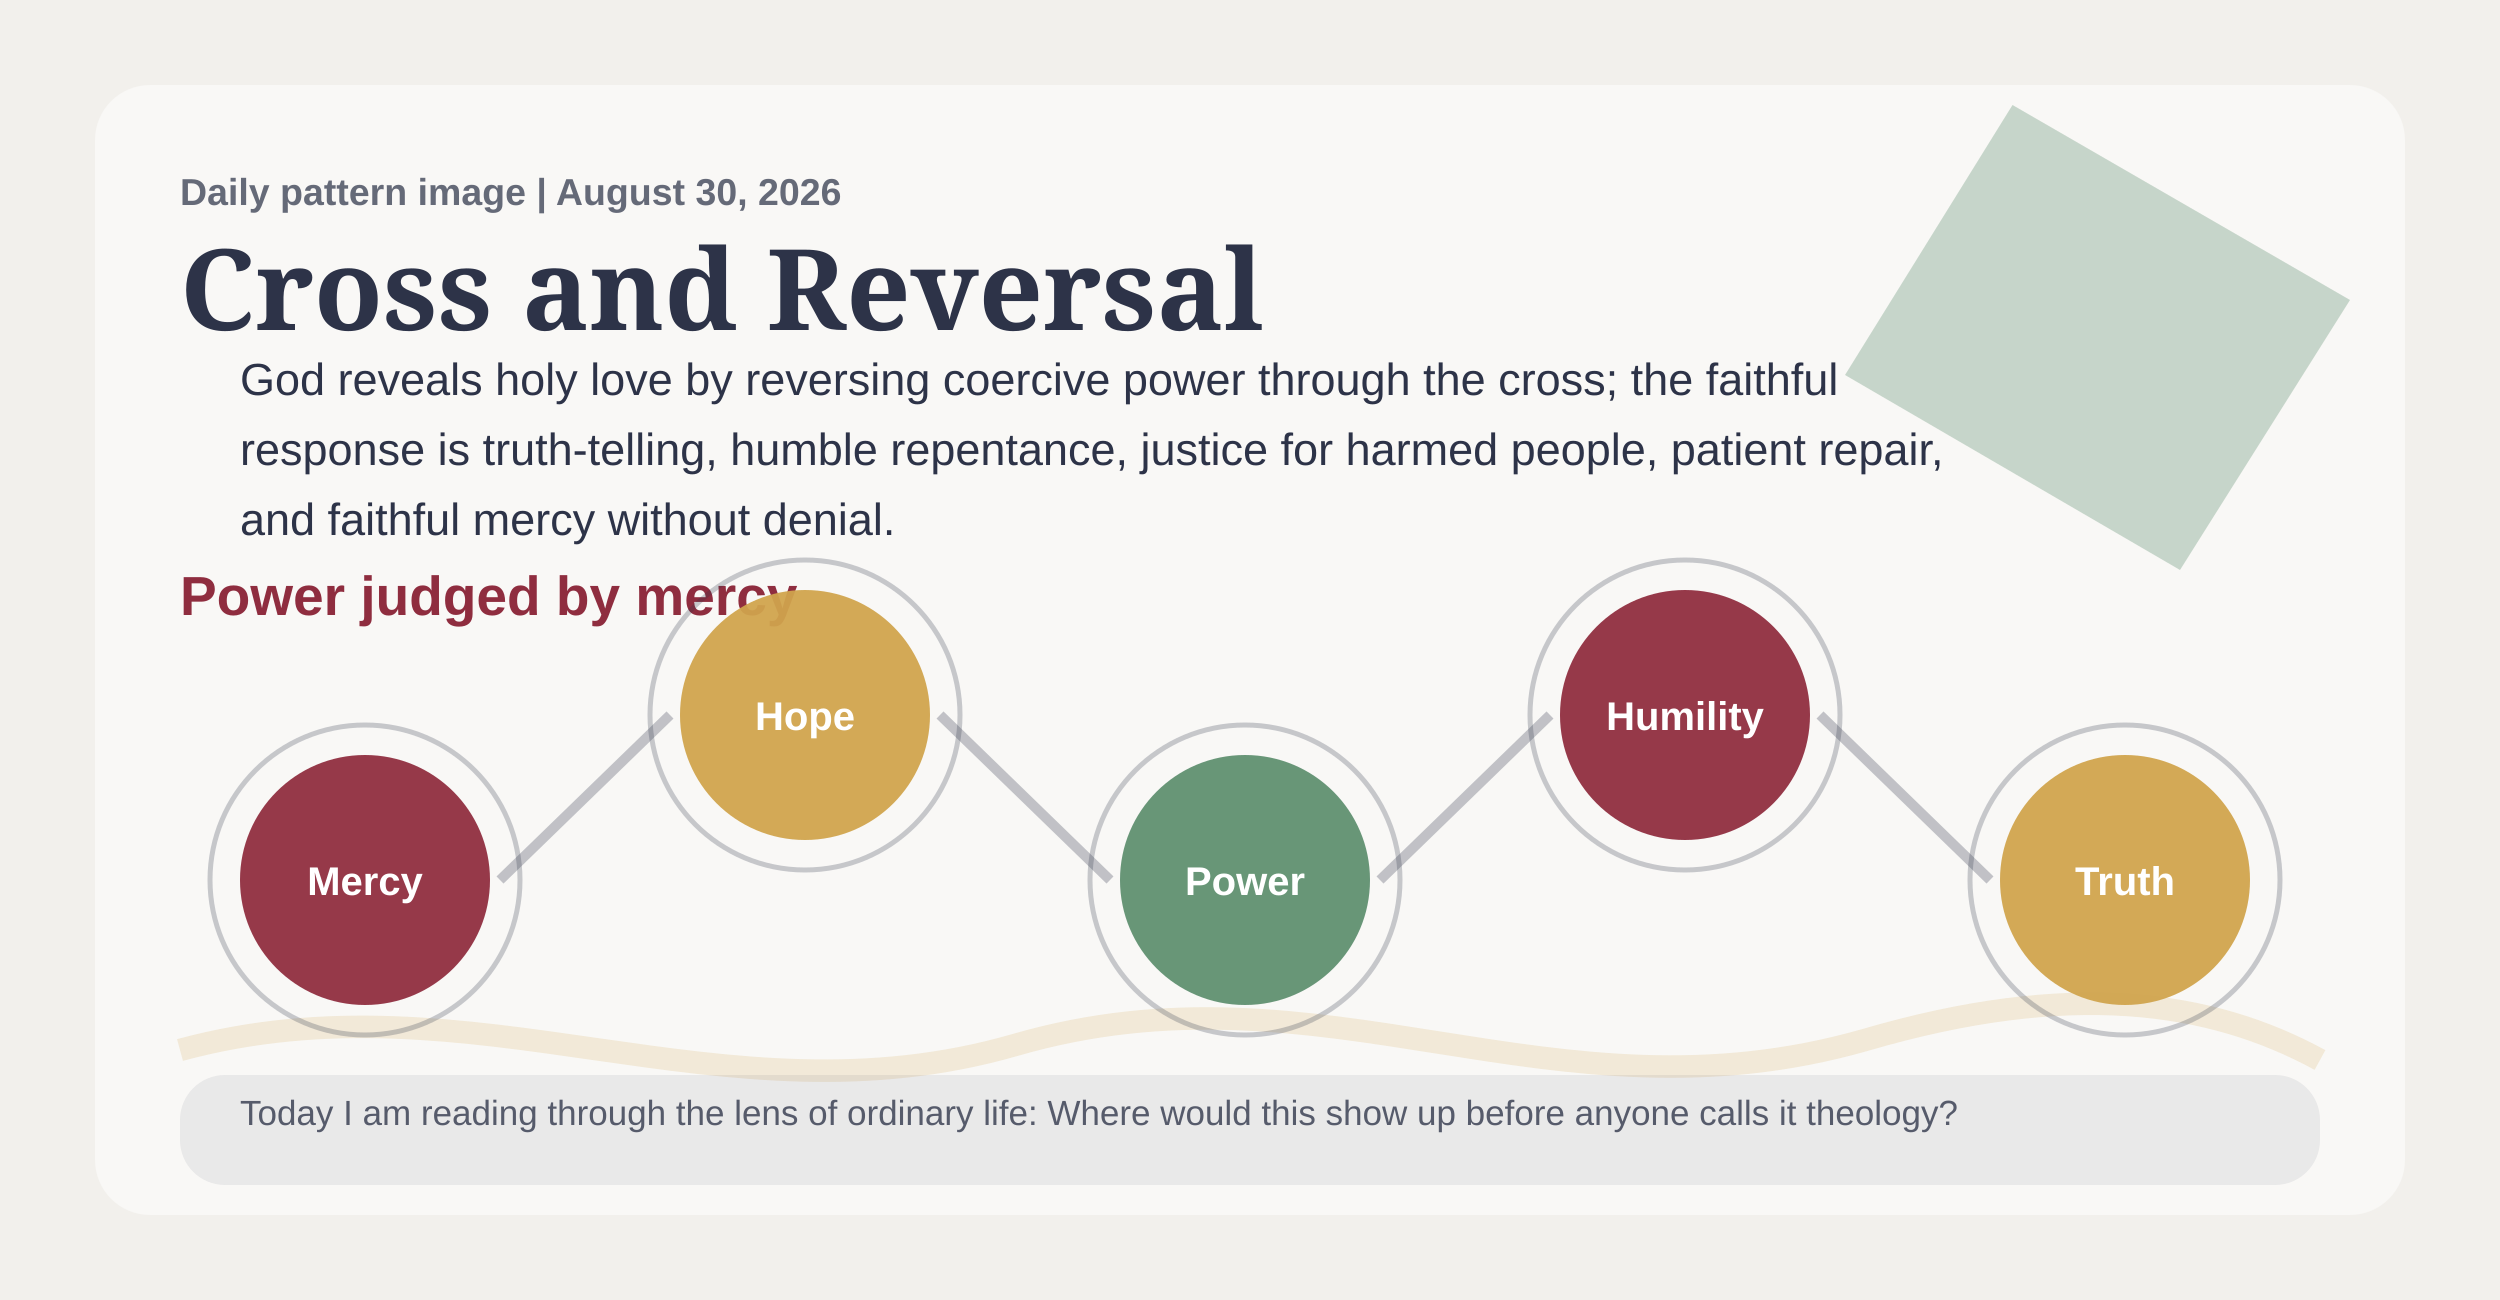
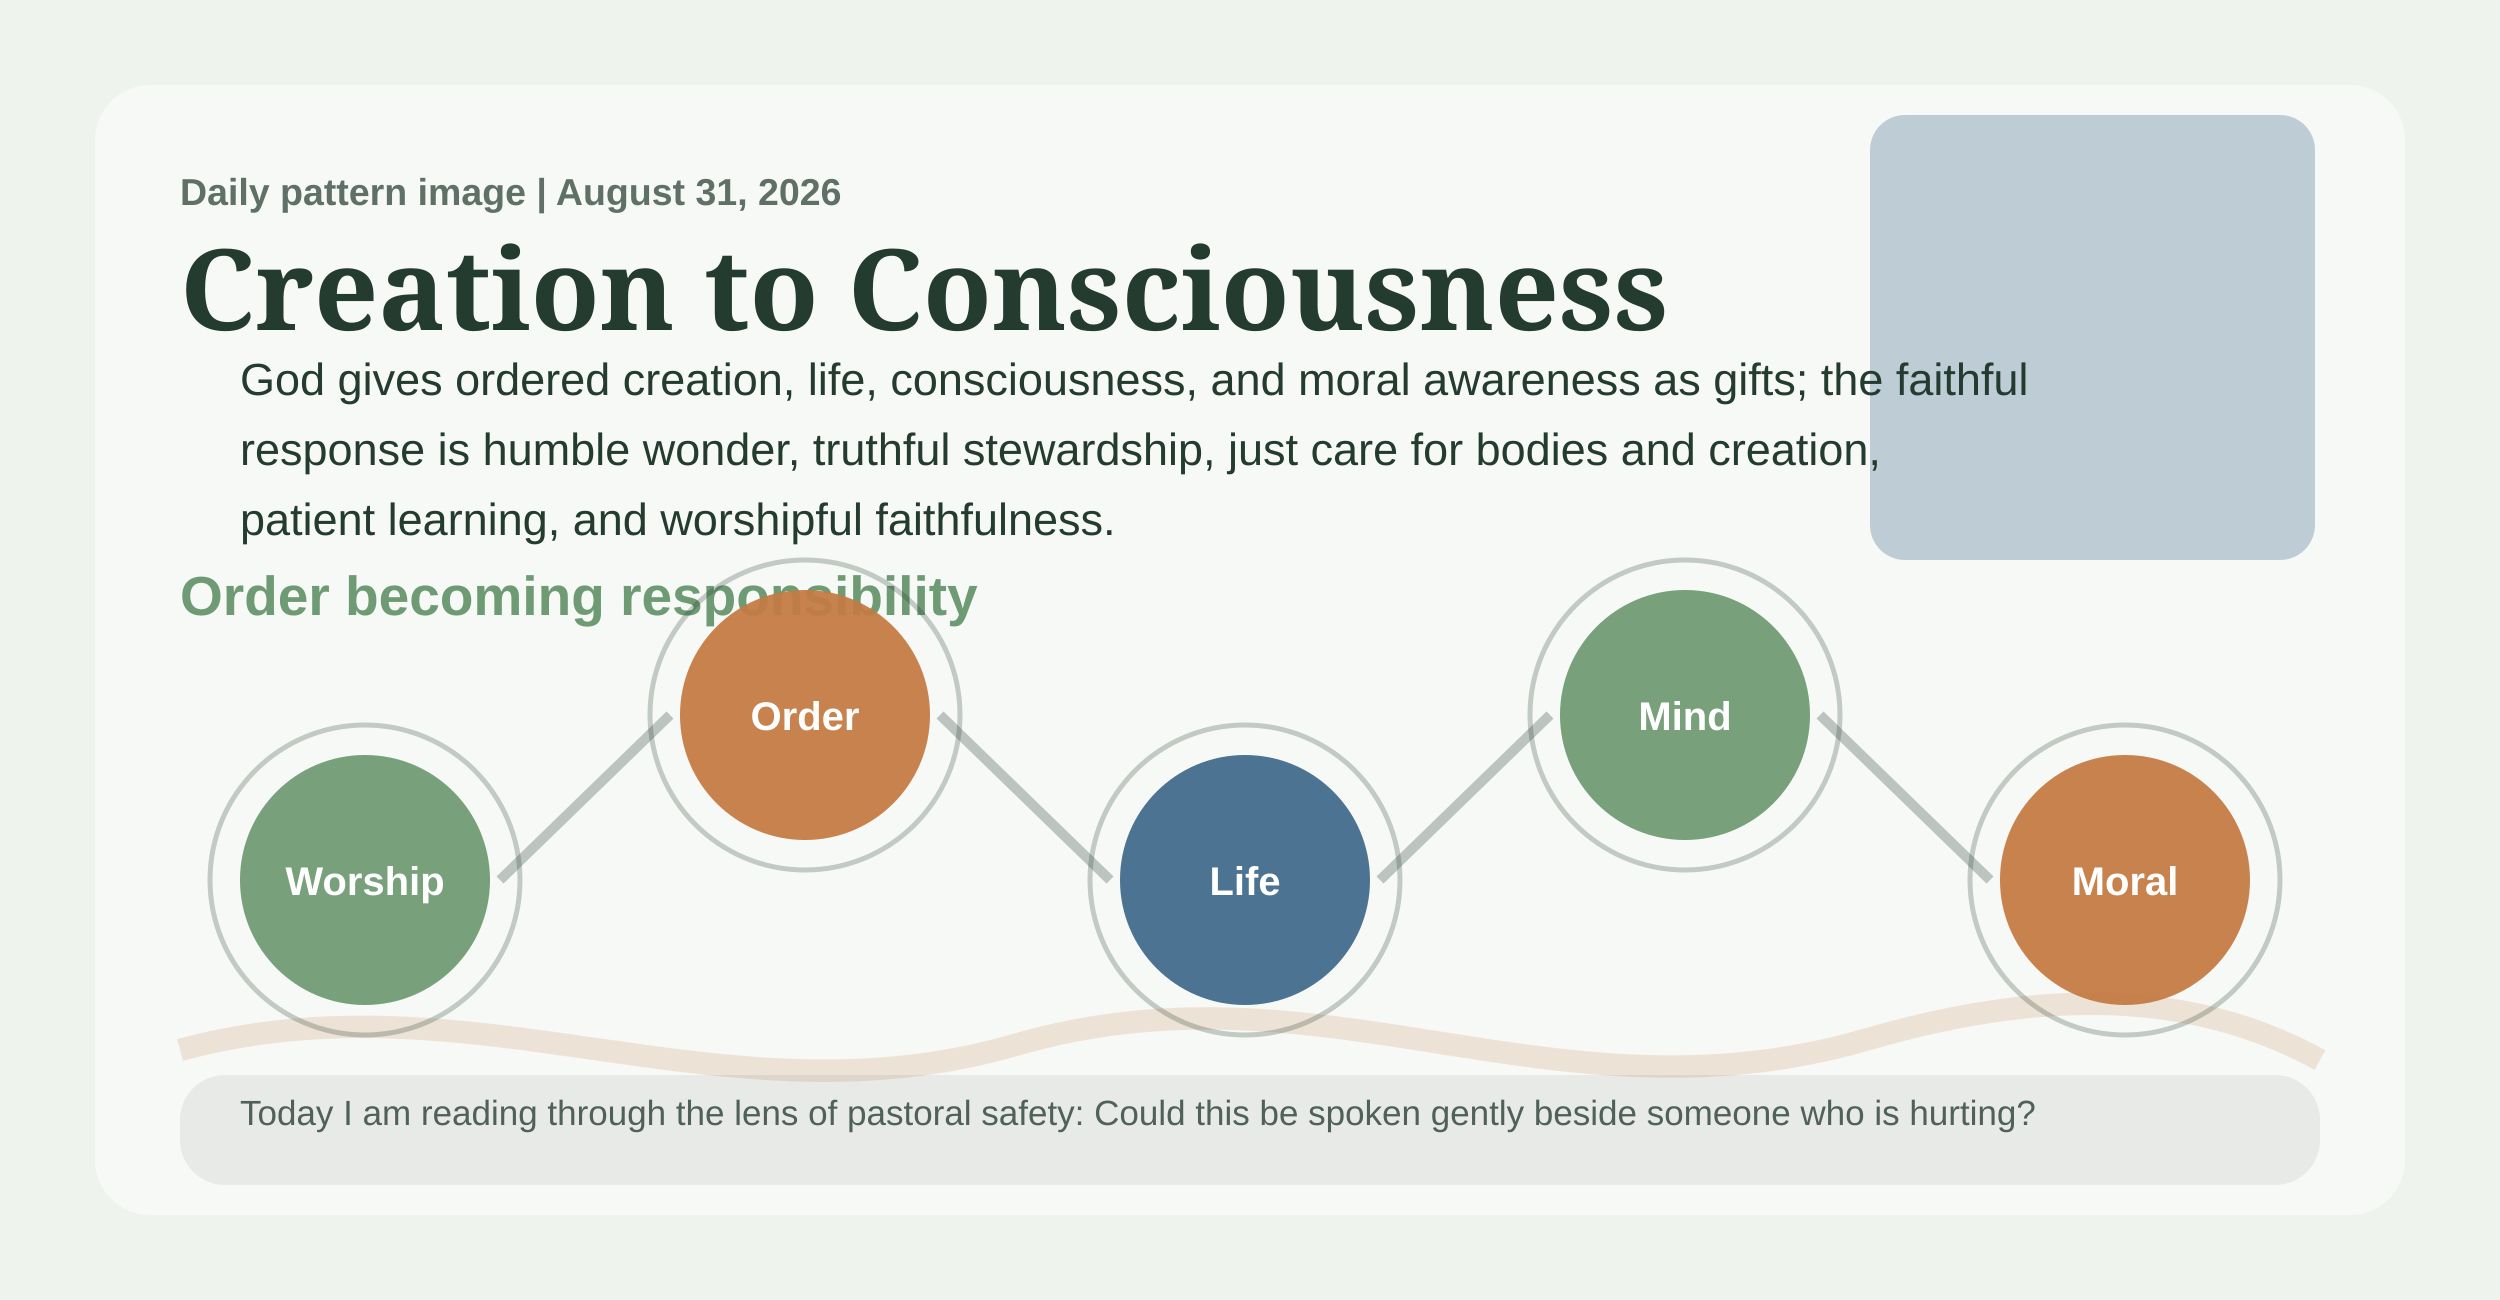
<svg xmlns="http://www.w3.org/2000/svg" width="1000" height="520" viewBox="0 0 1000 520" role="img" aria-labelledby="title desc">
  <style>
-     .eyebrow { font: 700 15px Arial, sans-serif; letter-spacing: 0; fill: #2d3348; opacity: 0.72; }
-     .title { font: 700 45px Georgia, serif; letter-spacing: 0; fill: #2d3348; }
-     .subtitle { font: 700 22px Arial, sans-serif; letter-spacing: 0; fill: #8f2d3f; }
-     .body { font: 18px Arial, sans-serif; letter-spacing: 0; fill: #2d3348; }
-     .small { font: 14px Arial, sans-serif; letter-spacing: 0; fill: #2d3348; opacity: 0.78; }
+     .eyebrow { font: 700 15px Arial, sans-serif; letter-spacing: 0; fill: #243b2f; opacity: 0.72; }
+     .title { font: 700 45px Georgia, serif; letter-spacing: 0; fill: #243b2f; }
+     .subtitle { font: 700 22px Arial, sans-serif; letter-spacing: 0; fill: #6e9a74; }
+     .body { font: 18px Arial, sans-serif; letter-spacing: 0; fill: #243b2f; }
+     .small { font: 14px Arial, sans-serif; letter-spacing: 0; fill: #243b2f; opacity: 0.78; }
    .node { font: 700 16px Arial, sans-serif; letter-spacing: 0; fill: #ffffff; }
  </style>
-   <rect width="1000" height="520" fill="#f2f0ec" />
+   <rect width="1000" height="520" fill="#eef3ed" />
  <rect x="38" y="34" width="924" height="452" rx="22" fill="#ffffff" opacity="0.50" />
-   <path d="M805 42 L940 120 L872 228 L738 150 Z" fill="#5f8f70" opacity="0.33" />
-   <path d="M72 420 C190 388 288 452 406 418 C530 382 620 452 746 416 C828 392 884 400 928 424" fill="none" stroke="#d0a44c" stroke-width="9" opacity="0.18" />
-   <text x="72" y="82" class="eyebrow">Daily pattern image | August 30, 2026</text>
-   <text x="72" y="132" class="title">Cross and Reversal</text>
-   <text x="72" y="246" class="subtitle">Power judged by mercy</text>
-   <text x="96" y="158" class="body">God reveals holy love by reversing coercive power through the cross; the faithful</text>
-   <text x="96" y="186" class="body">response is truth-telling, humble repentance, justice for harmed people, patient repair,</text>
-   <text x="96" y="214" class="body">and faithful mercy without denial.</text>
-   <line x1="200" y1="352" x2="268" y2="286" stroke="#2d3348" stroke-width="4" opacity="0.28" />
-   <line x1="376" y1="286" x2="444" y2="352" stroke="#2d3348" stroke-width="4" opacity="0.28" />
-   <line x1="552" y1="352" x2="620" y2="286" stroke="#2d3348" stroke-width="4" opacity="0.28" />
-   <line x1="728" y1="286" x2="796" y2="352" stroke="#2d3348" stroke-width="4" opacity="0.28" />
-   <circle cx="146" cy="352" r="50" fill="#8f2d3f" opacity="0.94" />
-   <circle cx="146" cy="352" r="62" fill="none" stroke="#2d3348" stroke-width="2" opacity="0.25" />
-   <text x="146" y="358" text-anchor="middle" class="node">Mercy</text>
-   <circle cx="322" cy="286" r="50" fill="#d0a44c" opacity="0.94" />
-   <circle cx="322" cy="286" r="62" fill="none" stroke="#2d3348" stroke-width="2" opacity="0.25" />
-   <text x="322" y="292" text-anchor="middle" class="node">Hope</text>
-   <circle cx="498" cy="352" r="50" fill="#5f8f70" opacity="0.94" />
-   <circle cx="498" cy="352" r="62" fill="none" stroke="#2d3348" stroke-width="2" opacity="0.25" />
-   <text x="498" y="358" text-anchor="middle" class="node">Power</text>
-   <circle cx="674" cy="286" r="50" fill="#8f2d3f" opacity="0.94" />
-   <circle cx="674" cy="286" r="62" fill="none" stroke="#2d3348" stroke-width="2" opacity="0.25" />
-   <text x="674" y="292" text-anchor="middle" class="node">Humility</text>
-   <circle cx="850" cy="352" r="50" fill="#d0a44c" opacity="0.94" />
-   <circle cx="850" cy="352" r="62" fill="none" stroke="#2d3348" stroke-width="2" opacity="0.25" />
-   <text x="850" y="358" text-anchor="middle" class="node">Truth</text>
-   <rect x="72" y="430" width="856" height="44" rx="18" fill="#2d3348" opacity="0.08" />
-   <text x="96" y="450" class="small">Today I am reading through the lens of ordinary life: Where would this show up before anyone calls it theology?</text>
+   <rect x="748" y="46" width="178" height="178" rx="14" fill="#416a8b" opacity="0.31" />
+   <path d="M72 420 C190 388 288 452 406 418 C530 382 620 452 746 416 C828 392 884 400 928 424" fill="none" stroke="#c47a43" stroke-width="9" opacity="0.18" />
+   <text x="72" y="82" class="eyebrow">Daily pattern image | August 31, 2026</text>
+   <text x="72" y="132" class="title">Creation to Consciousness</text>
+   <text x="72" y="246" class="subtitle">Order becoming responsibility</text>
+   <text x="96" y="158" class="body">God gives ordered creation, life, consciousness, and moral awareness as gifts; the faithful</text>
+   <text x="96" y="186" class="body">response is humble wonder, truthful stewardship, just care for bodies and creation,</text>
+   <text x="96" y="214" class="body">patient learning, and worshipful faithfulness.</text>
+   <line x1="200" y1="352" x2="268" y2="286" stroke="#243b2f" stroke-width="4" opacity="0.28" />
+   <line x1="376" y1="286" x2="444" y2="352" stroke="#243b2f" stroke-width="4" opacity="0.28" />
+   <line x1="552" y1="352" x2="620" y2="286" stroke="#243b2f" stroke-width="4" opacity="0.28" />
+   <line x1="728" y1="286" x2="796" y2="352" stroke="#243b2f" stroke-width="4" opacity="0.28" />
+   <circle cx="146" cy="352" r="50" fill="#6e9a74" opacity="0.94" />
+   <circle cx="146" cy="352" r="62" fill="none" stroke="#243b2f" stroke-width="2" opacity="0.25" />
+   <text x="146" y="358" text-anchor="middle" class="node">Worship</text>
+   <circle cx="322" cy="286" r="50" fill="#c47a43" opacity="0.94" />
+   <circle cx="322" cy="286" r="62" fill="none" stroke="#243b2f" stroke-width="2" opacity="0.25" />
+   <text x="322" y="292" text-anchor="middle" class="node">Order</text>
+   <circle cx="498" cy="352" r="50" fill="#416a8b" opacity="0.94" />
+   <circle cx="498" cy="352" r="62" fill="none" stroke="#243b2f" stroke-width="2" opacity="0.25" />
+   <text x="498" y="358" text-anchor="middle" class="node">Life</text>
+   <circle cx="674" cy="286" r="50" fill="#6e9a74" opacity="0.94" />
+   <circle cx="674" cy="286" r="62" fill="none" stroke="#243b2f" stroke-width="2" opacity="0.25" />
+   <text x="674" y="292" text-anchor="middle" class="node">Mind</text>
+   <circle cx="850" cy="352" r="50" fill="#c47a43" opacity="0.94" />
+   <circle cx="850" cy="352" r="62" fill="none" stroke="#243b2f" stroke-width="2" opacity="0.25" />
+   <text x="850" y="358" text-anchor="middle" class="node">Moral</text>
+   <rect x="72" y="430" width="856" height="44" rx="18" fill="#243b2f" opacity="0.08" />
+   <text x="96" y="450" class="small">Today I am reading through the lens of pastoral safety: Could this be spoken gently beside someone who is hurting?</text>
</svg>
